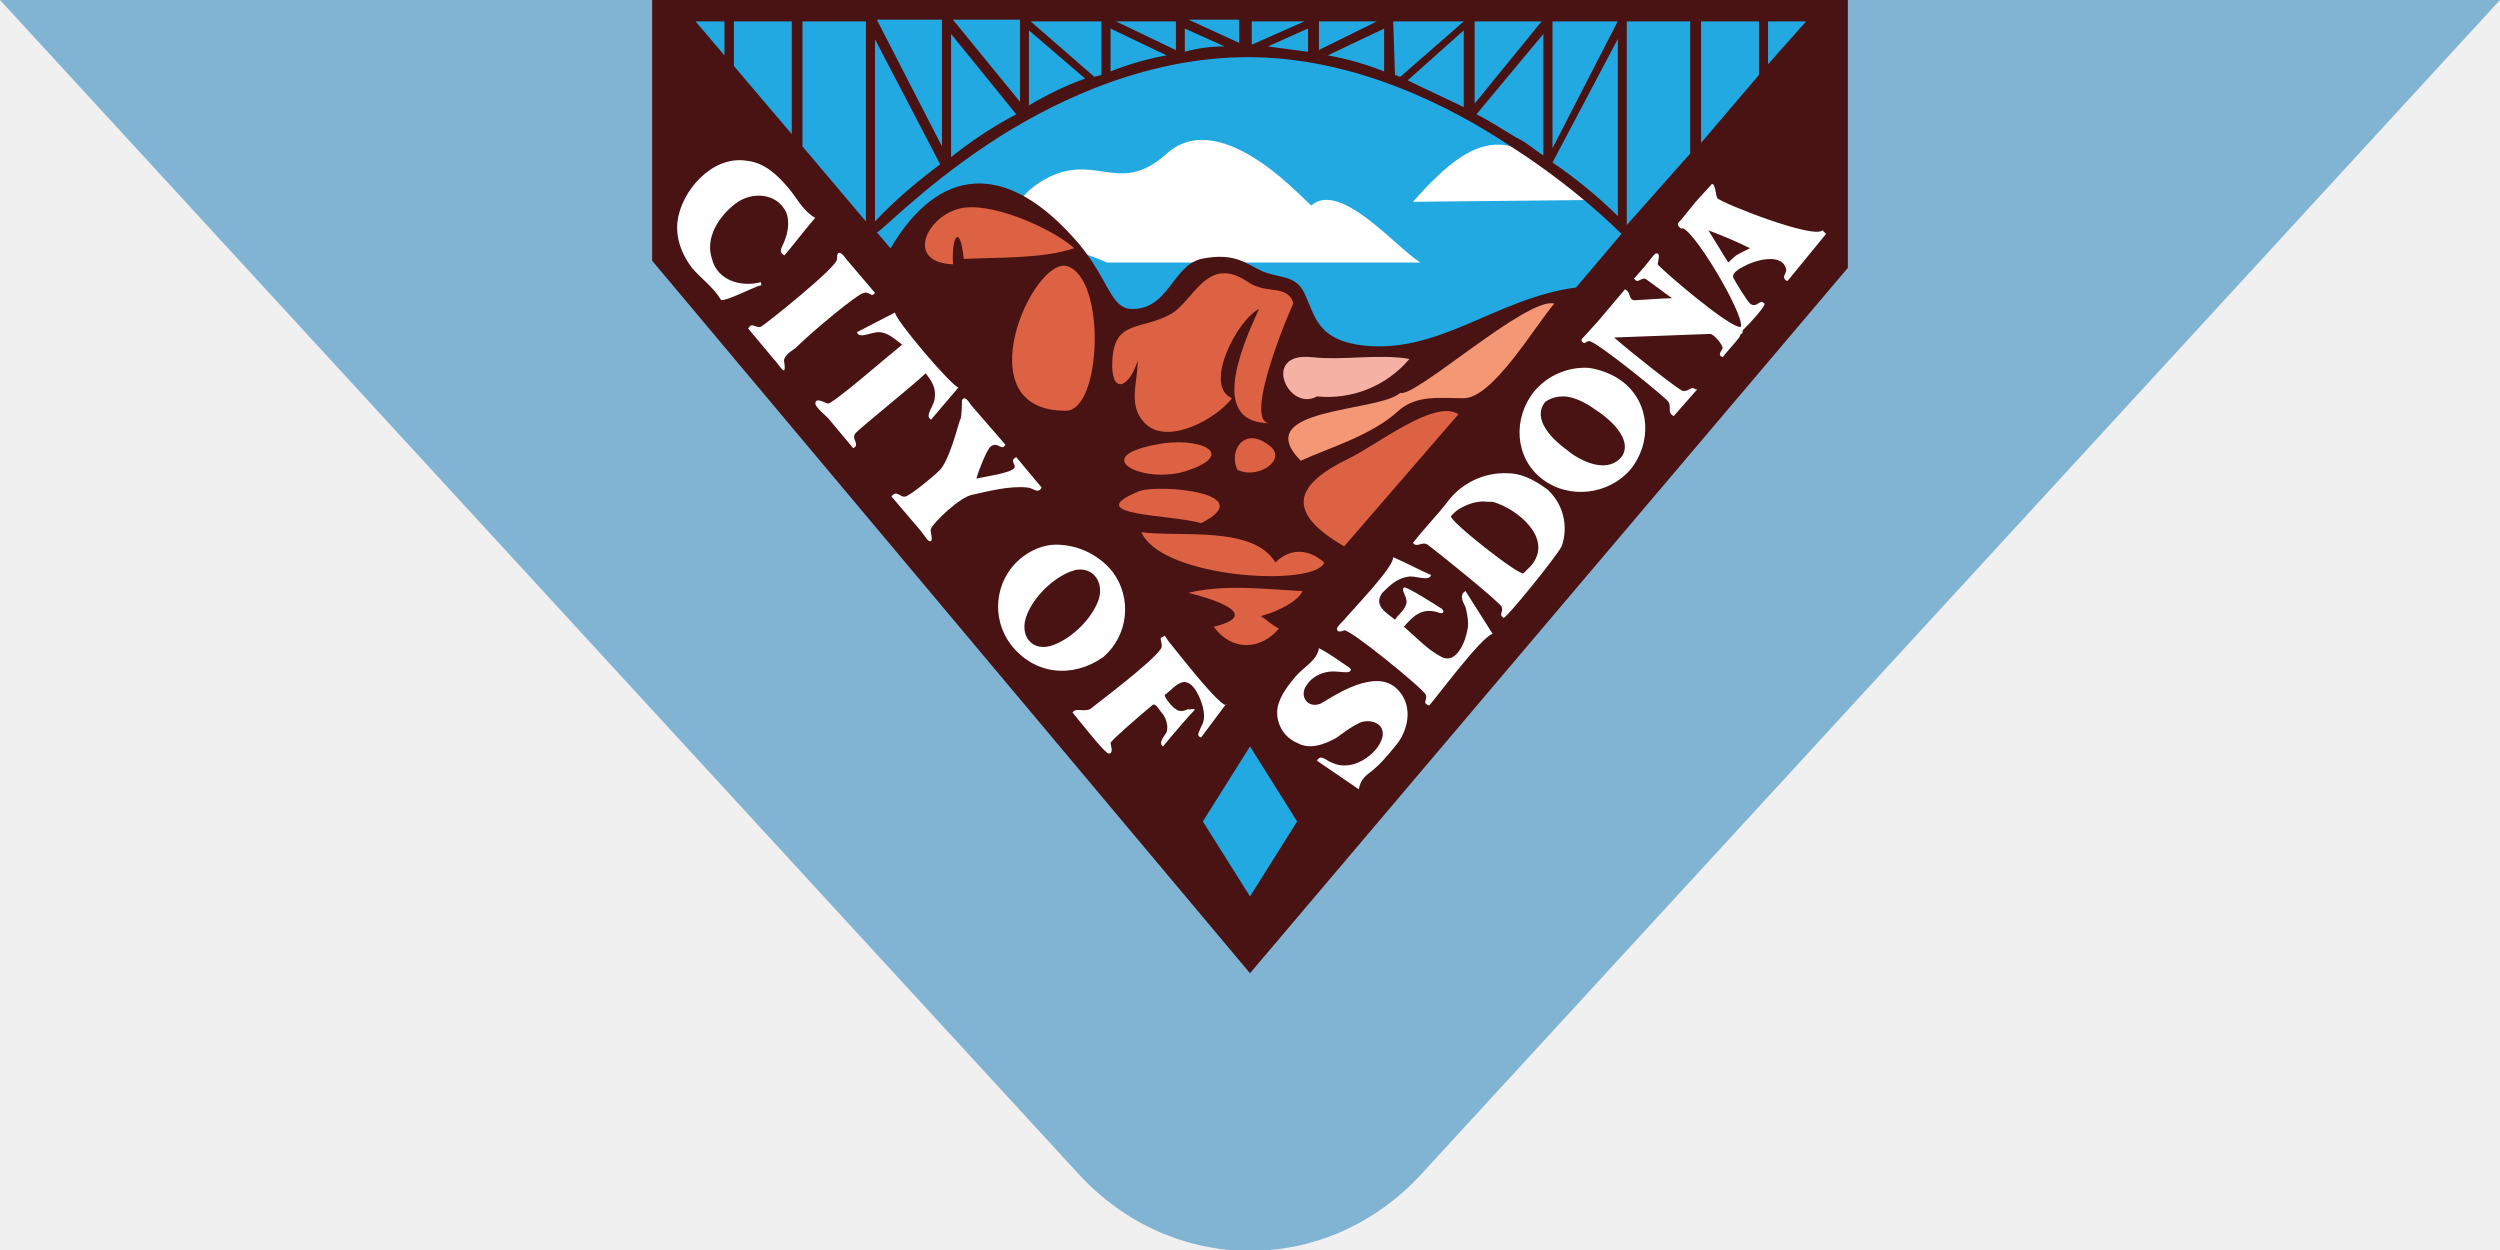
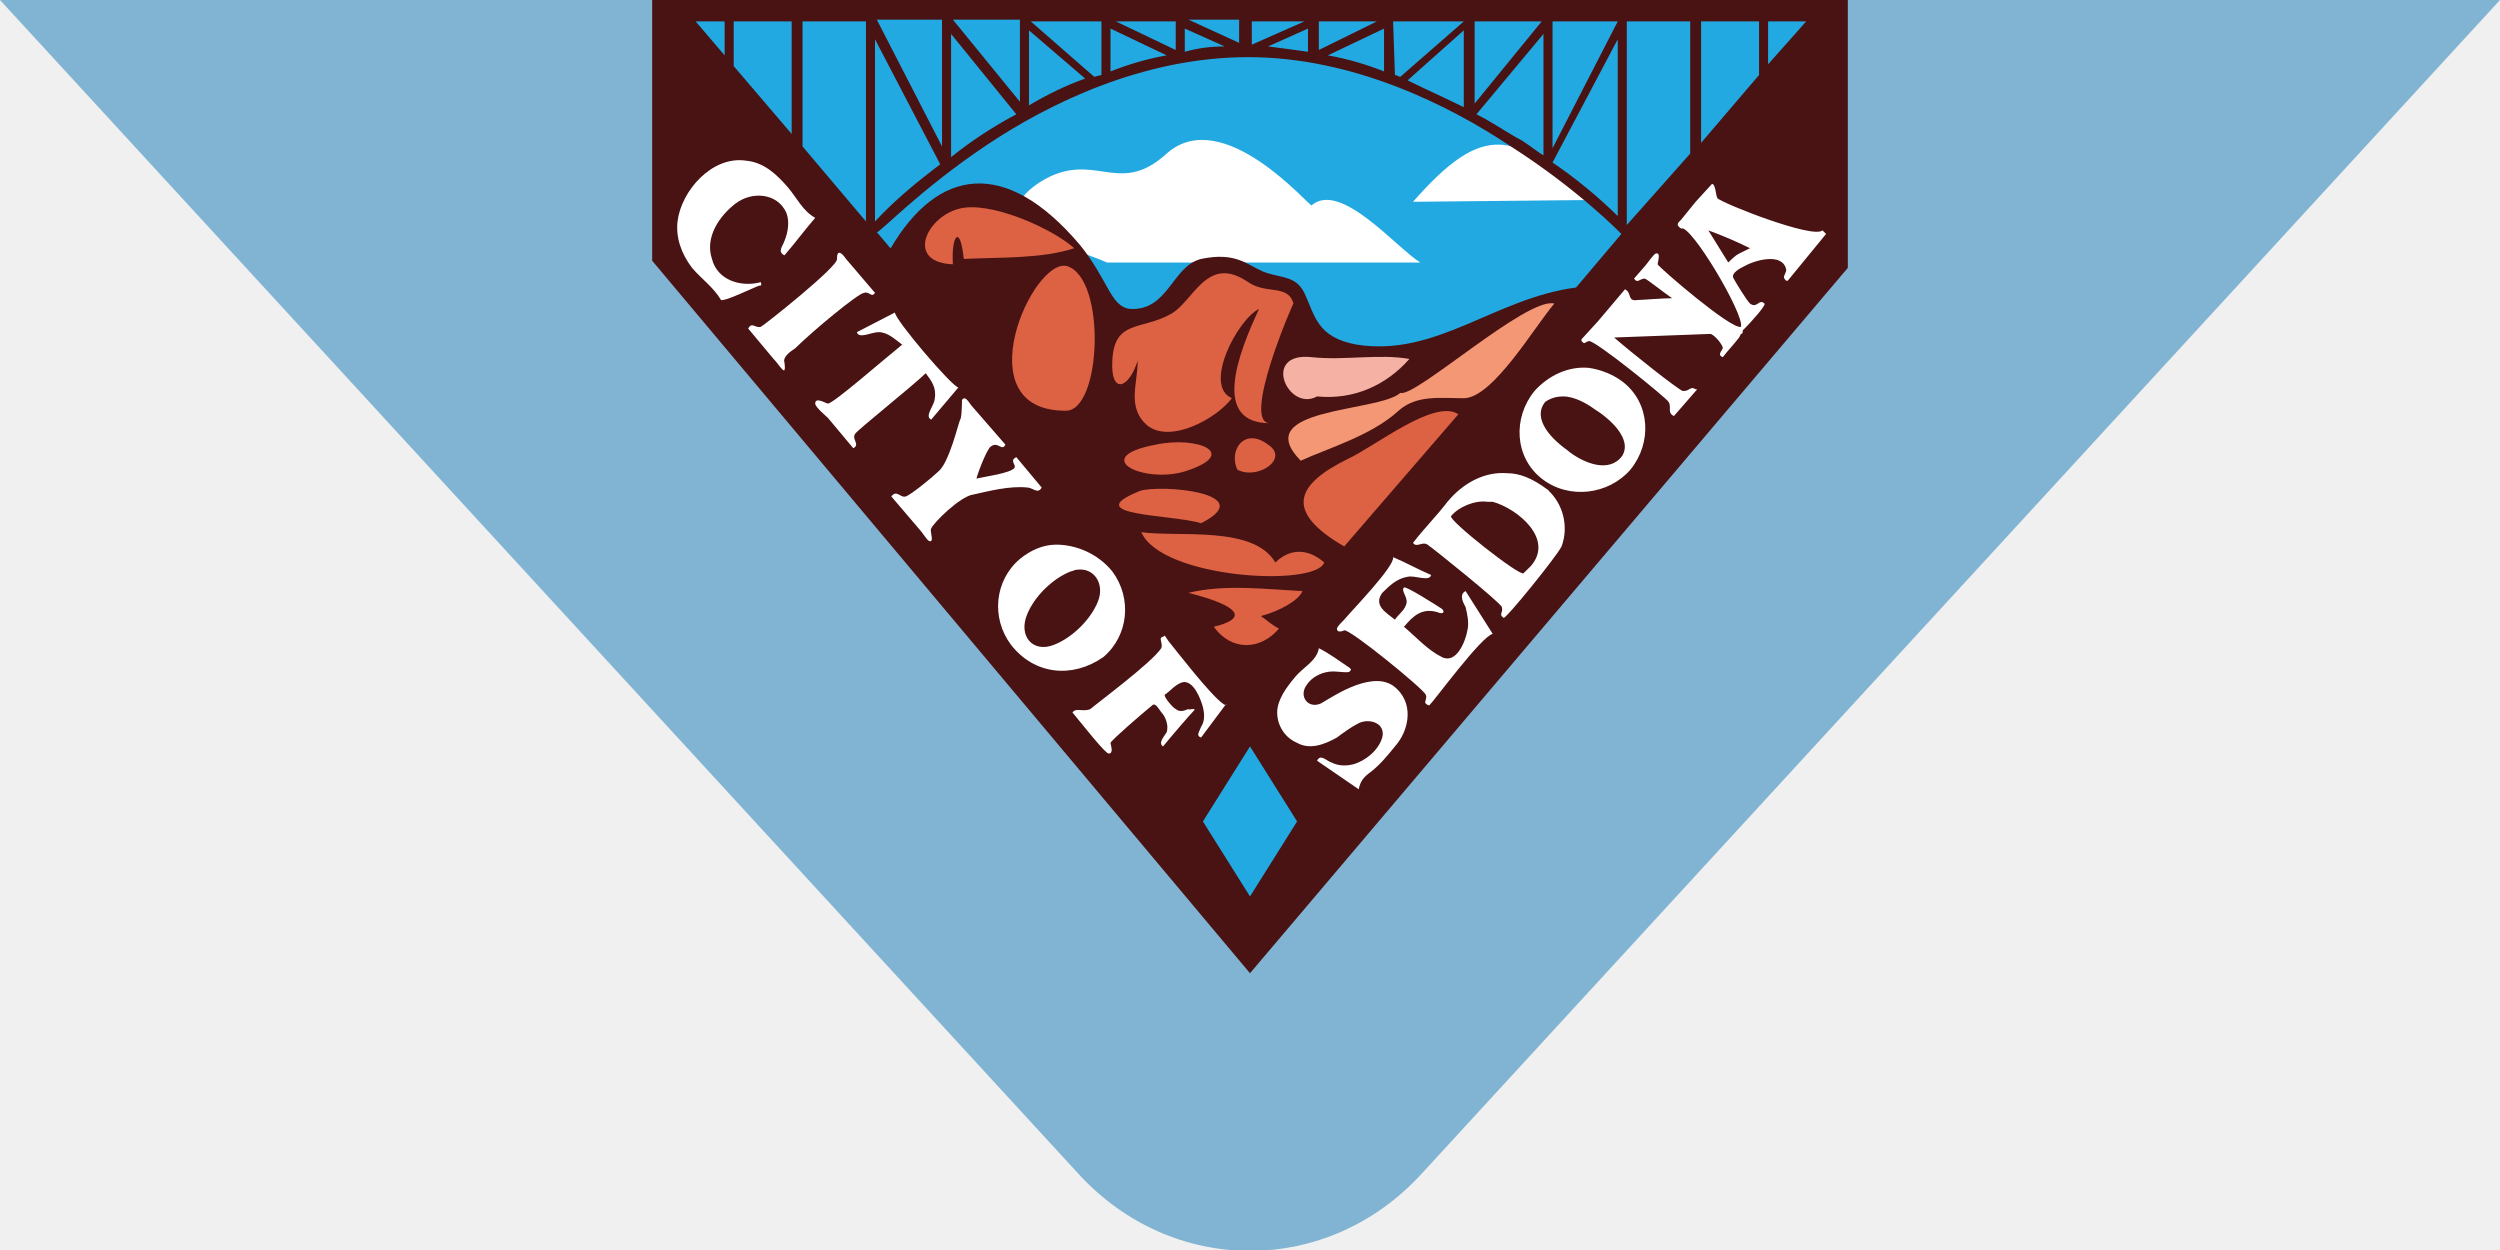
- <svg xmlns="http://www.w3.org/2000/svg" width="140" height="70" fill="none">
-   <g clip-path="url(#a)">
-     <path d="M140 0H0l60.36 65.7c5.28 5.8 14 5.8 19.28 0L140 0Z" fill="#81B3D3" />
-     <path d="M37.23.5 69.8 38.4 102.26.7 37.23.5Z" fill="#23A9E1" />
-     <path d="M61.99 14.7h17.55c-1.32-.8-4.47-4.6-6.1-3.2-.1.1-4.96-5.7-8.1-2.9-2.75 2.5-4.06-.3-7.1 1.6-3.66 2.4 2.02 3.7 3.75 4.5Zm27.08-3.5-9.94.1c3.96-4.5 5.68-4 9.94-.1Z" fill="#fff" />
-     <path d="M99.01 3.6V1.2h2.13l-2.13 2.4ZM49.11 13c.1.1 2.43-2.4 6.18-4.9 3.45-2.3 8.72-4.9 14.6-4.9 5.9 0 11.27 2.7 14.72 5 3.75 2.4 6.09 4.8 6.19 4.9l-2.54 3c-4.56.6-7.81 3.9-12.27 3.2-2.24-.4-2.34-1.6-2.95-2.9-.5-1-1.32-.8-2.33-1.2-.91-.4-1.52-1.1-3.45-.7-1.62.4-1.83 2.9-3.96 2.8-1.11-.1-1.21-1.6-2.84-3.6-4.16-4.9-7.95-4.29-10.59.21L49.1 13ZM40.57 1.2v1.9l-1.62-1.9h1.62Zm54.68 0h3.25v3L95.26 8V1.2ZM91.1 12.6V1.2h3.55v7.4l-3.55 4Zm-.5-10.4v9.9a26.33 26.33 0 0 0-3.66-3l3.65-6.9Zm-4.17-.3v6.8c-.5-.3-.9-.7-1.52-1-.7-.4-1.42-.9-2.23-1.3l3.75-4.5Zm-4.46-.2V6c-1.01-.5-2.13-1-3.14-1.5l3.14-2.8Zm.61-.5h3.75l-3.75 4.6V1.2Zm4.36 0h3.65l-3.65 7.1V1.2Zm-8.93 0h3.96l-3.55 3.1c-.1 0-.2-.1-.3-.1l-.1-3Zm-.5.4V4c-1.02-.4-2.03-.7-3.15-.9l3.15-1.5Zm-4.26 0v1.3L71 2.6l2.24-1Zm-6.9 0 2.23 1c-.81 0-1.52.1-2.23.3V1.6Zm-4.16 0 3.14 1.5c-1.11.2-2.13.5-3.14.9V1.6Zm3.65 1.2L62.5 1.2h3.35v1.6Zm3.55-.4-2.84-1.3h2.84v1.3Zm.71-1.2h2.94L70.1 2.5V1.2Zm3.76 0h3.24l-3.24 1.6V1.2ZM61.28 4.3l-3.56-3.1h3.96v3l-.4.1Zm-3.66-2.6 3.15 2.7c-1.12.4-2.13.9-3.15 1.5V1.7Zm-4.36.2 3.65 4.5a22.9 22.9 0 0 0-3.65 2.4V1.9ZM49 2.2l3.65 7c-1.32 1-2.53 2-3.65 3.2V2.2Zm3.75 6L49.1 1.1h3.65v7.1Zm4.37-2.5-3.76-4.6h3.76v4.6ZM44.33 7.5 41.1 3.7V1.2h3.24v6.3Zm.61-6.3h3.55v11.2l-3.55-4.2v-7ZM36.52 0v14.6L70 54.5 103.48 15V0H36.52Z" fill="#491213" />
-     <path d="M67.36 46 70 41.8l2.64 4.2L70 50.2 67.36 46Z" fill="#23A9E1" />
-     <path d="M75.28 30.6c-3.45-2-2.64-3.5.2-4.9 1.52-.7 4.87-3.4 6.19-2.5l-6.4 7.4Zm-2.34 2.5c-2.03-.1-4.36-.4-6.39.1 1.22.3 4.26 1.2 1.42 1.9 1.02 1.4 2.64 1.3 3.65.1-.4-.2-.7-.5-1.01-.7 1.11-.3 2.13-.9 2.33-1.4Zm1.22-1.6c-.91-.8-1.93-.8-2.74 0-1.22-2.1-5.48-1.4-7.5-1.7 1.1 2.6 9.73 3.1 10.24 1.7Zm-6.9-2.2c-1.62-.5-6.9-.4-3.45-1.8 1.12-.4 6.8.1 3.45 1.8Zm2.03-3c-.5-1.1.4-2.4 1.72-1.4 1.22.8-.6 2-1.72 1.4Zm-2.94.1c-2.34.7-5.38-.8-1.63-1.5 2.34-.5 4.77.5 1.63 1.5.1 0-.1 0 0 0Zm-2.64-6.2c-.5 1.6-1.52 1.9-1.42 0 .1-2.3 1.62-1.7 3.25-2.6 1.31-.7 2.03-3.4 4.36-1.8 1.01.7 2.23.1 2.53 1.2 0-.1-2.94 6.7-1.31 6.7-3.25 0-1.83-3.8-.61-6.4-1.22.6-3.15 4.3-1.52 5-.82 1.1-3.45 2.6-4.77 1.5-1.12-1-.51-2.3-.51-3.6ZM59.65 23c-5.68 0-1.82-8.6.1-8.1 2.24.7 1.93 8.2-.1 8.1Zm-6.29-8.2c-2.64-.1-1.52-2.6.3-3.1 1.73-.5 5.28 1.1 6.5 2.2-1.83.6-4.16.5-6.19.6-.2-2-.7-1.3-.6.3Z" fill="#DC6243" />
-     <path d="M72.84 25.8c-2.94-3 4.36-2.7 5.58-3.8.81.3 7.1-5.4 8.62-5-1.11 1.3-3.45 5.3-5.07 5.3-1.32 0-2.64-.2-3.65.7-1.52 1.4-3.96 2.1-5.48 2.8Z" fill="#F49774" />
-     <path d="M73.75 22.2c-1.62.9-3.14-2.5-.3-2.2 1.83.2 3.75-.2 5.48.1a5.99 5.99 0 0 1-5.18 2.1Z" fill="#F4B1A4" />
-     <path d="M51.84 20.9c.3.4.6.8.5 1.4 0 .4-.6 1-.2 1.2l1.53-1.8c-.4-.1-3.55-3.8-3.55-4.2l-2.13 1.1c.1.4.8 0 1.21 0 .51 0 .92.4 1.32.7-1.11.9-3.85 3.3-4.16 3.3-.1 0-.7-.4-.7 0 0 .2.6.7.7.8l1.42 1.7c.4-.2-.1-.5.1-.8.1-.2 3.25-2.7 3.96-3.4Zm-3.45-4.5c.3-.1.4.3.61 0l-1.62-1.9c-.2-.3-.51-.6-.51 0 .1.4-4.06 3.7-4.26 3.8-.3.1-.5-.3-.71.1l1.42 1.7c.2.2.3.4.5.6.2.2.1-.4.1-.4-.1-.3.31-.6.62-.8 1.01-1 3.55-3.1 3.85-3.1Zm-5.78-.6c-1.12.3-2.44-.1-2.74-1.3-.4-1.2.4-2.4 1.32-3.1.91-.7 2.33-.6 2.84.5.2.5.1 1.1-.1 1.6-.1.3-.4.6 0 .8.6-.7 1.11-1.4 1.72-2.1-.7-.4-1.01-1.1-1.52-1.7-.6-.7-1.32-1.4-2.33-1.5-1.93-.3-3.65 1.7-3.86 3.4-.1.9.2 1.8.81 2.6.51.6 1.22 1.1 1.63 1.8.2.1 1.82-.7 2.13-.8.2 0 .1-.1.1-.2-.5.2 0 0 0 0Zm25.87 23.6c-.71-.5-2.64-3-3.05-3.5l-.2-.3-.2.1c-.1.1.1.4 0 .6-.5.8-3.75 3.2-3.96 3.4-.4.2-.8-.1-1.01.2.5.6 1.82 2.3 2.03 2.3.3 0 .1-.5.1-.6.1-.2 1.72-1.6 2.33-2.1.2-.2.4.3.61.5.2.3.3.7.2 1-.1.2-.5.6-.2.8.4-.5 1.52-1.8 1.73-2 .2-.2-.41 0-.3-.1-.21.1-.52.2-.72 0-.1 0-.71-.7-.6-.8.3-.2.6-.6 1-.7.62-.1 1.02 1 1.12 1.4.1.4.1.8-.1 1.1-.1.3-.3.5 0 .6l1.42-1.9c0 .1-.1.1-.2 0-.1 0 .1.1 0 0Zm-9.34-8.9c-.7 0-1.42.3-2.02.8a3.52 3.52 0 0 0-.51 4.8c1.32 1.7 3.45 1.9 5.17.7a3.52 3.52 0 0 0 .51-4.8 4.1 4.1 0 0 0-3.14-1.5Zm1.22 1.4c.92-.1 1.52.8 1.12 1.8-.4 1-1.42 2-2.44 2.4-1.21.5-2.03-.5-1.52-1.7.4-1 1.42-2 2.44-2.4.1 0 .2-.1.4-.1Zm-2.84-4.6c.3 0 .61.4.81 0l-1.42-1.7c-.4.2 0 .4-.1.6-.2.3-1.72.5-2.13.6.1-.4.61-1.7.81-1.8.4-.3.61.3.81-.1l-1.82-2.1c-.2-.2-.4-.7-.61-.4 0 0 0 1-.1 1.1-.1.2-.61 2.4-1.22 2.9-.3.3-1.52 1.3-1.83 1.4-.3.1-.5-.4-.8 0l1.62 1.9c.1.1.4.6.5.6.3.1 0-.6.1-.7.1-.3 1.63-1.8 2.34-1.9.91-.2 2.03-.5 3.04-.4.2 0-.2 0 0 0ZM82.07 34c.1.4.2.9.1 1.3-.1.6-.6 1.9-1.42 1.5-.8-.4-1.42-1.1-2.13-1.7.51-.6 1.02-1.1 1.93-.8.2.1.4 0 .2-.2-.3-.2-2.03-1.3-2.13-1.2-.2.2.3.6.1 1-.1.3-.4.5-.6.8-.51-.4-1.22-.8-.71-1.5.4-.4.8-.8 1.42-.9.4-.1 1.21.3 1.31-.1-.7-.3-1.42-.7-2.13-1 .1.5-2.23 2.9-2.73 3.5-.1.1-.41.4-.41.5 0 .3.4.1.4.1.31-.1 4.47 3.3 4.57 3.6.1.2-.1.4 0 .5 0 0 .1.1.2.1.3-.3 2.95-3.9 3.55-4l-1.52-2.4c-.4.2-.1.7 0 .9Zm-4.06 4.4c-1.31-.9-3.65.8-4.05 1-.71.3-1.22-.4-.81-1 .3-.5.9-.8 1.52-.8.2 0 .91.1.91 0 .1-.1.1-.1 0-.2-.6-.4-1.12-.8-1.72-1.1-.1.7-.92 1.1-1.32 1.6-.51.6-1.02 1.3-1.02 2s.4 1.4 1.12 1.7c.7.4 1.52.1 2.23-.3.4-.3.81-.6 1.22-.8.6-.3 1.52 0 1.32.8-.2.7-.92 1.3-1.63 1.5-.4.1-.8.1-1.21-.1-.3-.1-.61-.5-.82-.1l2.34 1.6c.1-.5.3-.7.7-1 .51-.4.92-.9 1.33-1.4.8-.9 1.11-2.5-.1-3.4Zm17.86-28.1c0 .1 0 .1 0 0l-.91 1-.81 1c-.2.2-.3.3 0 .5.5-.3 3.55 4.8 3.34 5.5-.5.2-4.56-3.3-4.66-3.5 0-.1.2-.7-.1-.6-.1 0-.51.6-.61.7l-.61.7c.2.3.3 0 .6 0 .2.1 1.22.9 1.53 1.1-.51 0-1.73.1-1.93.1-.6.1-.3-.4-.71-.6L89.48 18l-.91 1v.1c.2.2.1.1.4 0 .3-.1 4.36 3.2 4.46 3.4.2.3-.1.6.3.8l1.23-1.4c.1-.1.1-.1 0-.1-.3-.2-.3.1-.71.1-.3-.1-2.95-2.2-3.86-3l5.38-.2c.2 0 .7.6.7.8-.1.2-.3.4 0 .5.31-.4.62-.7.92-1.1l.1-.2c.1 0 .1-.1.1-.2l.1-.1c.31-.3 1.22-1.3 1.12-1.4-.3-.3-.4.3-.81 0-.2-.2-.81-1.2-.91-1.4-.2-.3.4-.6.6-.7.51-.3 2.14-.8 2.34.2 0 .2-.2.4-.1.5 0 0 .1.2.2.1l2.13-2.6-.2-.2c-.5.5-5.58-1.5-5.89-1.8-.1-.2-.1-.8-.3-.8Zm-.2 2.6c.8.3 1.52.6 2.33 1l-.6.3c-.21.1-.41.3-.62.5l-1.11-1.8Zm-6.7 7.7a3.7 3.7 0 0 0-3.04 1.3c-1.22 1.5-1.12 3.7.4 4.9 1.53 1.2 3.76.9 4.97-.5 1.22-1.5 1.12-3.7-.4-4.9-.5-.4-1.22-.7-1.93-.8Zm-1.42 1.6c.6 0 1.32.4 1.73.7.8.5 2.23 1.7 1.52 2.7 0-.1.1-.1-.1.1-.82.8-2.24.1-2.95-.5-.7-.5-2.03-1.7-1.21-2.7.3-.2.6-.3 1.01-.3Zm-3.14 4.3a4 4 0 0 0-3.35 1.6c-.61.8-1.32 1.5-1.93 2.3.2.3.5-.1.81.1.3.2 4.16 3.3 4.16 3.5.1.3-.2.4.1.6.1.1 2.94-3.4 3.25-4 .4-1.1.1-2.4-.81-3.2.1.1.2.1 0 0-.81-.6-1.52-.9-2.23-.9Zm-1.12 1.6h.3c1.42.4 3.45 2.1 2.13 3.6l-.4.4c-.2.2-4.26-3-4.06-3.2.4-.5 1.32-.9 2.03-.8Z" fill="#fff" />
+ <svg xmlns="http://www.w3.org/2000/svg" width="140" height="70" viewBox="0 0 140 70" fill="none">
+   <g clip-path="url(#clip0_65075_511)">
+     <path d="M140 0H0L60.362 65.7C65.638 71.5 74.362 71.5 79.638 65.7L140 0Z" fill="#81B3D3" />
+     <path d="M37.232 0.5L69.797 38.4L102.261 0.7L37.232 0.5Z" fill="#23A9E1" />
+     <path d="M61.986 14.7H79.536C78.218 13.9 75.073 10.1 73.449 11.5C73.348 11.6 68.478 5.8 65.333 8.6C62.594 11.1 61.275 8.3 58.232 10.2C54.58 12.6 60.261 13.9 61.986 14.7ZM89.073 11.2L79.13 11.3C83.087 6.8 84.812 7.3 89.073 11.2Z" fill="white" />
+     <path d="M99.014 3.6V1.2H101.145L99.014 3.6ZM49.101 13C49.203 13.1 51.536 10.6 55.29 8.1C58.739 5.8 64.014 3.2 69.898 3.2C75.783 3.2 81.159 5.9 84.609 8.2C88.362 10.6 90.696 13 90.797 13.1L88.261 16.1C83.696 16.7 80.449 20 75.986 19.3C73.754 18.9 73.652 17.7 73.043 16.4C72.536 15.4 71.725 15.6 70.71 15.2C69.797 14.8 69.188 14.1 67.261 14.5C65.638 14.9 65.435 17.4 63.304 17.3C62.188 17.2 62.087 15.7 60.464 13.7C56.304 8.8 52.511 9.41 49.873 13.91L49.101 13ZM40.58 1.2V3.1L38.956 1.2H40.58ZM95.261 1.2H98.507V4.2L95.261 8V1.2ZM91.101 12.6V1.2H94.652V8.6L91.101 12.6ZM90.594 2.2V12.1C89.478 11 88.261 10 86.942 9.1L90.594 2.2ZM86.435 1.9V8.7C85.927 8.4 85.522 8 84.913 7.7C84.203 7.3 83.493 6.8 82.681 6.4L86.435 1.9ZM81.971 1.7V6C80.957 5.5 79.841 5 78.826 4.5L81.971 1.7ZM82.58 1.2H86.333L82.58 5.8V1.2ZM86.942 1.2H90.594L86.942 8.3V1.2ZM78.014 1.2H81.971L78.42 4.3C78.319 4.3 78.217 4.2 78.116 4.2L78.014 1.2ZM77.507 1.6V4C76.493 3.6 75.478 3.3 74.362 3.1L77.507 1.6ZM73.246 1.6V2.9C72.536 2.8 71.826 2.7 71.014 2.6L73.246 1.6ZM66.348 1.6L68.58 2.6C67.768 2.6 67.058 2.7 66.348 2.9V1.6ZM62.188 1.6L65.333 3.1C64.217 3.3 63.203 3.6 62.188 4V1.6ZM65.841 2.8L62.493 1.2H65.841V2.8ZM69.391 2.4L66.551 1.1H69.391V2.4ZM70.101 1.2H73.043L70.101 2.5V1.2ZM73.855 1.2H77.101L73.855 2.8V1.2ZM61.275 4.3L57.725 1.2H61.681V4.2L61.275 4.3ZM57.623 1.7L60.768 4.4C59.652 4.8 58.638 5.3 57.623 5.9V1.7ZM53.261 1.9L56.913 6.4C55.594 7.1 54.377 7.9 53.261 8.8V1.9ZM49 2.2L52.652 9.2C51.333 10.2 50.116 11.2 49 12.4V2.2ZM52.754 8.2L49.101 1.1H52.754V8.2ZM57.116 5.7L53.362 1.1H57.116V5.7ZM44.333 7.5L41.087 3.7V1.2H44.333V7.5ZM44.942 1.2H48.493V12.4L44.942 8.2V1.2ZM36.522 0V14.6L70 54.5L103.478 15V0H36.522Z" fill="#491213" />
+     <path d="M67.362 46L70 41.8L72.638 46L70 50.2L67.362 46Z" fill="#23A9E1" />
+     <path d="M75.275 30.6C71.826 28.6 72.638 27.1 75.478 25.7C77 25 80.348 22.3 81.667 23.2L75.275 30.6ZM72.942 33.1C70.913 33 68.58 32.7 66.551 33.2C67.768 33.5 70.811 34.4 67.971 35.1C68.985 36.5 70.609 36.4 71.623 35.2C71.217 35 70.913 34.7 70.609 34.5C71.725 34.2 72.739 33.6 72.942 33.1ZM74.159 31.5C73.246 30.7 72.232 30.7 71.42 31.5C70.203 29.4 65.942 30.1 63.913 29.8C65.029 32.4 73.652 32.9 74.159 31.5ZM67.261 29.3C65.638 28.8 60.362 28.9 63.812 27.5C64.927 27.1 70.609 27.6 67.261 29.3ZM69.29 26.3C68.782 25.2 69.696 23.9 71.014 24.9C72.232 25.7 70.406 26.9 69.29 26.3ZM66.348 26.4C64.014 27.1 60.971 25.6 64.725 24.9C67.058 24.4 69.493 25.4 66.348 26.4C66.449 26.4 66.246 26.4 66.348 26.4ZM63.71 20.2C63.203 21.8 62.188 22.1 62.29 20.2C62.391 17.9 63.913 18.5 65.536 17.6C66.855 16.9 67.565 14.2 69.898 15.8C70.913 16.5 72.13 15.9 72.435 17C72.435 16.9 69.493 23.7 71.116 23.7C67.87 23.7 69.29 19.9 70.507 17.3C69.29 17.9 67.362 21.6 68.985 22.3C68.174 23.4 65.536 24.9 64.217 23.8C63.101 22.8 63.71 21.5 63.71 20.2ZM59.652 23C53.971 23 57.826 14.4 59.754 14.9C61.985 15.6 61.681 23.1 59.652 23ZM53.362 14.8C50.725 14.7 51.84 12.2 53.667 11.7C55.391 11.2 58.942 12.8 60.159 13.9C58.333 14.5 56 14.4 53.971 14.5C53.768 12.5 53.261 13.2 53.362 14.8Z" fill="#DC6243" />
+     <path d="M72.841 25.8C69.899 22.8 77.203 23.1 78.42 22C79.232 22.3 85.522 16.6 87.043 17C85.928 18.3 83.594 22.3 81.971 22.3C80.652 22.3 79.333 22.1 78.319 23C76.797 24.4 74.362 25.1 72.841 25.8Z" fill="#F49774" />
+     <path d="M73.754 22.2C72.13 23.1 70.609 19.7 73.449 20C75.275 20.2 77.203 19.8 78.928 20.1C77.609 21.6 75.783 22.4 73.754 22.2Z" fill="#F4B1A4" />
+     <path d="M51.841 20.9C52.145 21.3 52.449 21.7 52.348 22.3C52.348 22.7 51.739 23.3 52.145 23.5L53.667 21.7C53.261 21.6 50.116 17.9 50.116 17.5L47.986 18.6C48.087 19 48.797 18.6 49.203 18.6C49.71 18.6 50.116 19 50.522 19.3C49.406 20.2 46.667 22.6 46.362 22.6C46.261 22.6 45.652 22.2 45.652 22.6C45.652 22.8 46.261 23.3 46.362 23.4L47.783 25.1C48.188 24.9 47.681 24.6 47.884 24.3C47.986 24.1 51.13 21.6 51.841 20.9ZM48.391 16.4C48.696 16.3 48.797 16.7 49 16.4L47.377 14.5C47.174 14.2 46.87 13.9 46.87 14.5C46.971 14.9 42.812 18.2 42.609 18.3C42.304 18.4 42.102 18 41.899 18.4C42.406 19 42.812 19.5 43.319 20.1C43.522 20.3 43.623 20.5 43.826 20.7C44.029 20.9 43.928 20.3 43.928 20.3C43.826 20 44.232 19.7 44.536 19.5C45.551 18.5 48.087 16.4 48.391 16.4ZM42.609 15.8C41.493 16.1 40.174 15.7 39.87 14.5C39.464 13.3 40.275 12.1 41.188 11.4C42.102 10.7 43.522 10.8 44.029 11.9C44.232 12.4 44.13 13 43.928 13.5C43.826 13.8 43.522 14.1 43.928 14.3C44.536 13.6 45.044 12.9 45.652 12.2C44.942 11.8 44.638 11.1 44.13 10.5C43.522 9.8 42.812 9.1 41.797 9C39.87 8.7 38.145 10.7 37.942 12.4C37.841 13.3 38.145 14.2 38.754 15C39.261 15.6 39.971 16.1 40.377 16.8C40.58 16.9 42.203 16.1 42.507 16C42.71 16 42.609 15.9 42.609 15.8C42.102 16 42.609 15.8 42.609 15.8ZM68.478 39.4C67.768 38.9 65.841 36.4 65.435 35.9L65.232 35.6L65.029 35.7C64.928 35.8 65.13 36.1 65.029 36.3C64.522 37.1 61.275 39.5 61.072 39.7C60.667 39.9 60.261 39.6 60.058 39.9C60.565 40.5 61.884 42.2 62.087 42.2C62.391 42.2 62.188 41.7 62.188 41.6C62.29 41.4 63.913 40 64.522 39.5C64.725 39.3 64.928 39.8 65.13 40C65.333 40.3 65.435 40.7 65.333 41C65.232 41.2 64.826 41.6 65.13 41.8C65.536 41.3 66.652 40 66.855 39.8C67.058 39.6 66.449 39.8 66.551 39.7C66.348 39.8 66.043 39.9 65.841 39.7C65.739 39.7 65.13 39 65.232 38.9C65.536 38.7 65.841 38.3 66.246 38.2C66.855 38.1 67.261 39.2 67.362 39.6C67.464 40 67.464 40.4 67.261 40.7C67.159 41 66.957 41.2 67.261 41.3L68.681 39.4C68.681 39.5 68.58 39.5 68.478 39.4C68.377 39.4 68.58 39.5 68.478 39.4ZM59.145 30.5C58.435 30.5 57.725 30.8 57.116 31.3C55.696 32.5 55.493 34.6 56.609 36.1C57.928 37.8 60.058 38 61.783 36.8C63.203 35.6 63.406 33.5 62.29 32C61.478 31 60.261 30.5 59.145 30.5ZM60.362 31.9C61.275 31.8 61.884 32.7 61.478 33.7C61.072 34.7 60.058 35.7 59.044 36.1C57.826 36.6 57.014 35.6 57.522 34.4C57.928 33.4 58.942 32.4 59.957 32C60.058 32 60.16 31.9 60.362 31.9ZM57.522 27.3C57.826 27.3 58.13 27.7 58.333 27.3L56.913 25.6C56.507 25.8 56.913 26 56.812 26.2C56.609 26.5 55.087 26.7 54.681 26.8C54.783 26.4 55.29 25.1 55.493 25C55.899 24.7 56.102 25.3 56.304 24.9L54.478 22.8C54.275 22.6 54.072 22.1 53.87 22.4C53.87 22.4 53.87 23.4 53.768 23.5C53.667 23.7 53.16 25.9 52.551 26.4C52.246 26.7 51.029 27.7 50.725 27.8C50.42 27.9 50.217 27.4 49.913 27.8L51.536 29.7C51.638 29.8 51.942 30.3 52.044 30.3C52.348 30.4 52.044 29.7 52.145 29.6C52.246 29.3 53.768 27.8 54.478 27.7C55.391 27.5 56.507 27.2 57.522 27.3C57.725 27.3 57.319 27.3 57.522 27.3ZM82.073 34C82.174 34.4 82.275 34.9 82.174 35.3C82.073 35.9 81.565 37.2 80.754 36.8C79.942 36.4 79.333 35.7 78.623 35.1C79.13 34.5 79.638 34 80.551 34.3C80.754 34.4 80.957 34.3 80.754 34.1C80.449 33.9 78.725 32.8 78.623 32.9C78.42 33.1 78.928 33.5 78.725 33.9C78.623 34.2 78.319 34.4 78.116 34.7C77.609 34.3 76.899 33.9 77.406 33.2C77.812 32.8 78.217 32.4 78.826 32.3C79.232 32.2 80.043 32.6 80.145 32.2C79.435 31.9 78.725 31.5 78.014 31.2C78.116 31.7 75.783 34.1 75.275 34.7C75.174 34.8 74.87 35.1 74.87 35.2C74.87 35.5 75.275 35.3 75.275 35.3C75.58 35.2 79.739 38.6 79.841 38.9C79.942 39.1 79.739 39.3 79.841 39.4C79.841 39.4 79.942 39.5 80.043 39.5C80.348 39.2 82.986 35.6 83.594 35.5C83.087 34.7 82.58 33.9 82.073 33.1C81.667 33.3 81.971 33.8 82.073 34ZM78.014 38.4C76.696 37.5 74.362 39.2 73.957 39.4C73.246 39.7 72.739 39 73.145 38.4C73.449 37.9 74.058 37.6 74.667 37.6C74.87 37.6 75.58 37.7 75.58 37.6C75.681 37.5 75.681 37.5 75.58 37.4C74.971 37 74.464 36.6 73.855 36.3C73.754 37 72.942 37.4 72.536 37.9C72.029 38.5 71.522 39.2 71.522 39.9C71.522 40.6 71.928 41.3 72.638 41.6C73.348 42 74.159 41.7 74.87 41.3C75.275 41 75.681 40.7 76.087 40.5C76.696 40.2 77.609 40.5 77.406 41.3C77.203 42 76.493 42.6 75.783 42.8C75.377 42.9 74.971 42.9 74.565 42.7C74.261 42.6 73.957 42.2 73.754 42.6L76.087 44.2C76.189 43.7 76.391 43.5 76.797 43.2C77.304 42.8 77.71 42.3 78.116 41.8C78.928 40.9 79.232 39.3 78.014 38.4ZM95.87 10.3C95.87 10.4 95.87 10.4 95.87 10.3L94.957 11.3L94.145 12.3C93.942 12.5 93.841 12.6 94.145 12.8C94.652 12.5 97.696 17.6 97.493 18.3C96.986 18.5 92.928 15 92.826 14.8C92.826 14.7 93.029 14.1 92.725 14.2C92.623 14.2 92.217 14.8 92.116 14.9L91.507 15.6C91.71 15.9 91.812 15.6 92.116 15.6C92.319 15.7 93.333 16.5 93.638 16.7C93.13 16.7 91.913 16.8 91.71 16.8C91.102 16.9 91.406 16.4 91 16.2L89.478 18L88.565 19C88.565 19 88.565 19 88.565 19.1C88.768 19.3 88.667 19.2 88.971 19.1C89.275 19 93.333 22.3 93.435 22.5C93.638 22.8 93.333 23.1 93.739 23.3L94.957 21.9C95.058 21.8 95.058 21.8 94.957 21.8C94.652 21.6 94.652 21.9 94.246 21.9C93.942 21.8 91.304 19.7 90.391 18.9L95.768 18.7C95.971 18.7 96.478 19.3 96.478 19.5C96.377 19.7 96.174 19.9 96.478 20C96.783 19.6 97.087 19.3 97.391 18.9L97.493 18.7C97.594 18.7 97.594 18.6 97.594 18.5L97.696 18.4C98 18.1 98.913 17.1 98.812 17C98.507 16.7 98.406 17.3 98 17C97.797 16.8 97.188 15.8 97.087 15.6C96.884 15.3 97.493 15 97.696 14.9C98.203 14.6 99.826 14.1 100.029 15.1C100.029 15.3 99.826 15.5 99.928 15.6C99.928 15.6 100.029 15.8 100.13 15.7L102.261 13.1C102.159 13 102.159 13 102.058 12.9C101.551 13.4 96.478 11.4 96.174 11.1C96.073 10.9 96.073 10.3 95.87 10.3ZM95.667 12.9C96.478 13.2 97.188 13.5 98 13.9C97.797 14 97.594 14.1 97.391 14.2C97.189 14.3 96.986 14.5 96.783 14.7L95.667 12.9ZM88.971 20.6C87.855 20.5 86.739 21 85.928 21.9C84.71 23.4 84.812 25.6 86.333 26.8C87.855 28 90.087 27.7 91.304 26.3C92.522 24.8 92.42 22.6 90.899 21.4C90.391 21 89.681 20.7 88.971 20.6ZM87.551 22.2C88.159 22.2 88.87 22.6 89.275 22.9C90.087 23.4 91.507 24.6 90.797 25.6C90.797 25.5 90.899 25.5 90.696 25.7C89.884 26.5 88.464 25.8 87.754 25.2C87.043 24.7 85.725 23.5 86.536 22.5C86.841 22.3 87.145 22.2 87.551 22.2ZM84.406 26.5C83.188 26.4 81.971 27 81.058 28.1C80.449 28.9 79.739 29.6 79.13 30.4C79.333 30.7 79.638 30.3 79.942 30.5C80.246 30.7 84.102 33.8 84.102 34C84.203 34.3 83.899 34.4 84.203 34.6C84.304 34.7 87.145 31.2 87.449 30.6C87.855 29.5 87.551 28.2 86.638 27.4C86.739 27.5 86.841 27.5 86.638 27.4C85.826 26.8 85.116 26.5 84.406 26.5ZM83.29 28.1C83.391 28.1 83.493 28.1 83.594 28.1C85.014 28.5 87.043 30.2 85.725 31.7C85.522 31.9 85.725 31.7 85.319 32.1C85.116 32.3 81.058 29.1 81.261 28.9C81.667 28.4 82.58 28 83.29 28.1Z" fill="white" />
  </g>
  <defs>
-     <clipPath id="a">
-       <path fill="#fff" d="M0 0h140v70H0z" />
+     <clipPath id="clip0_65075_511">
+       <rect width="140" height="70" fill="white" />
    </clipPath>
  </defs>
</svg>
